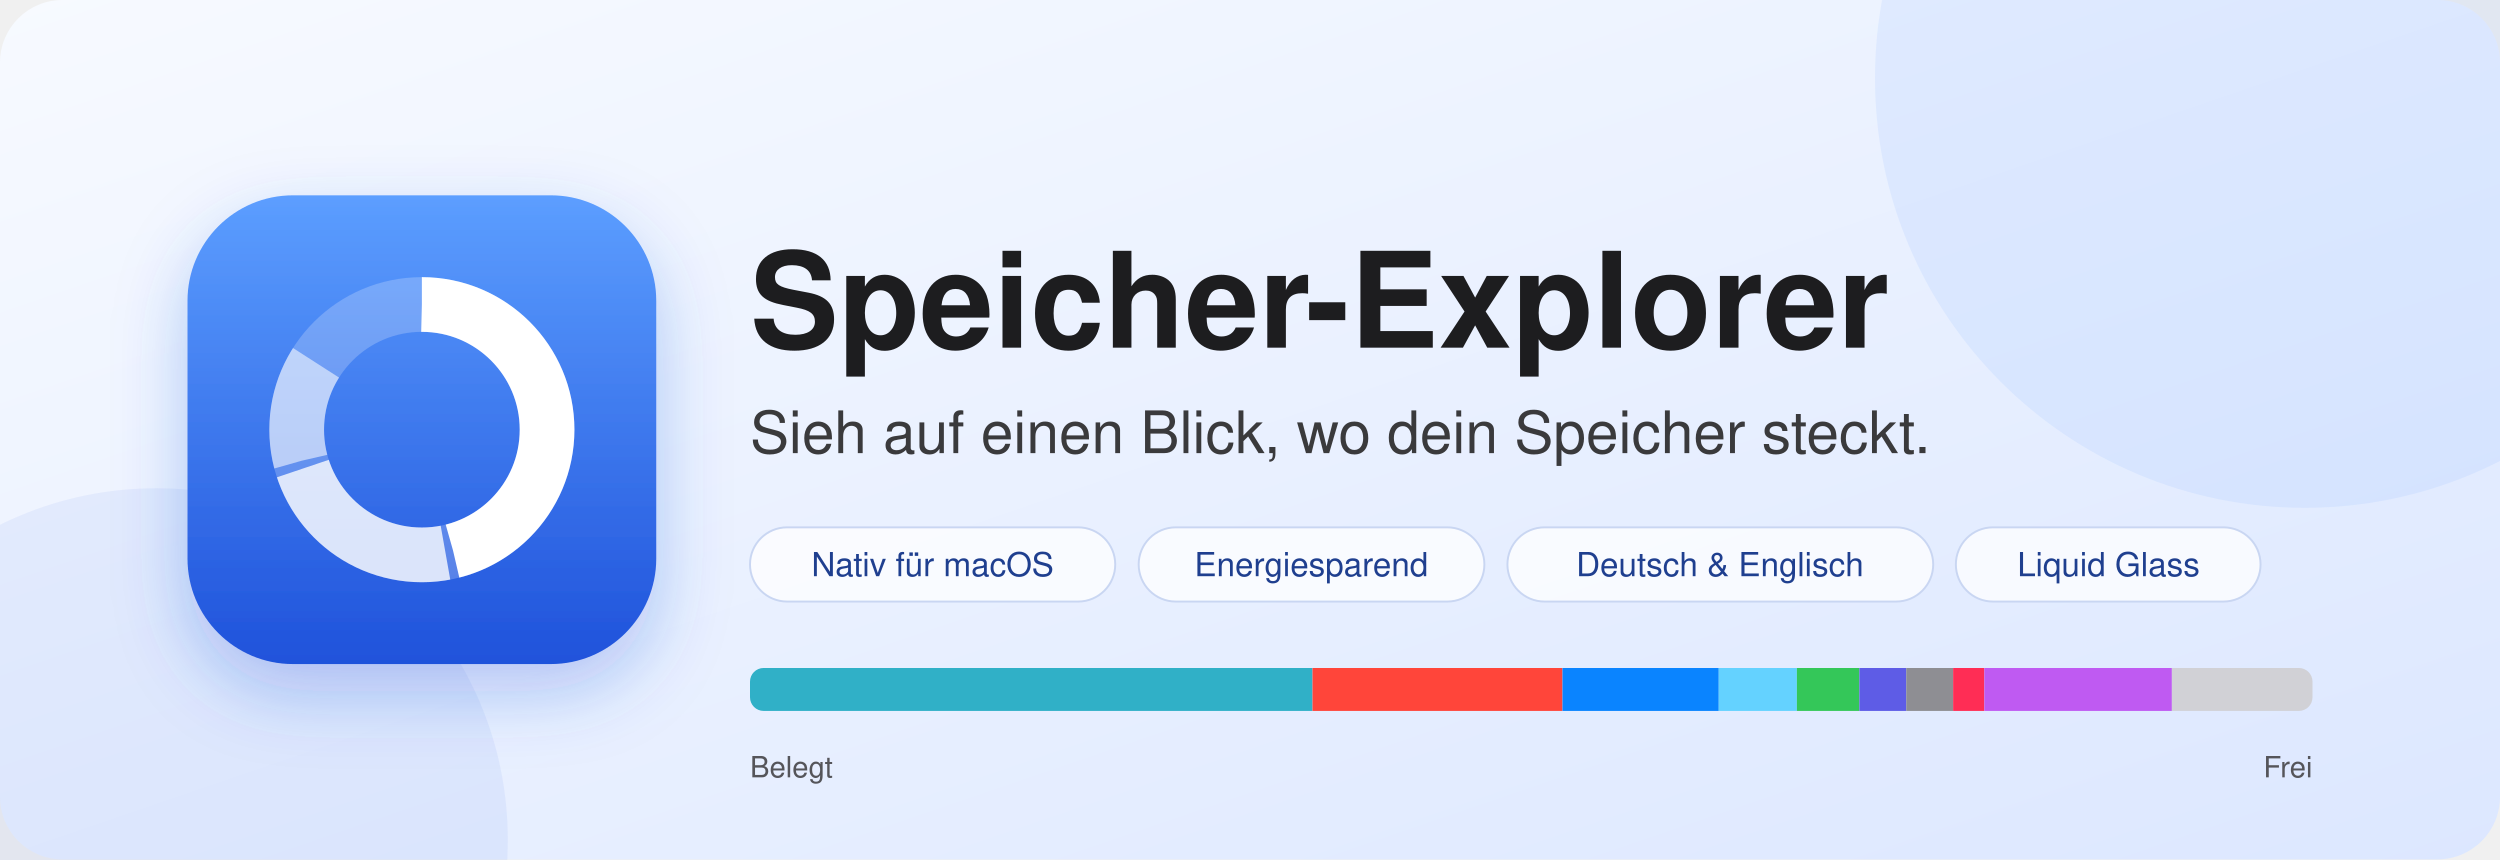
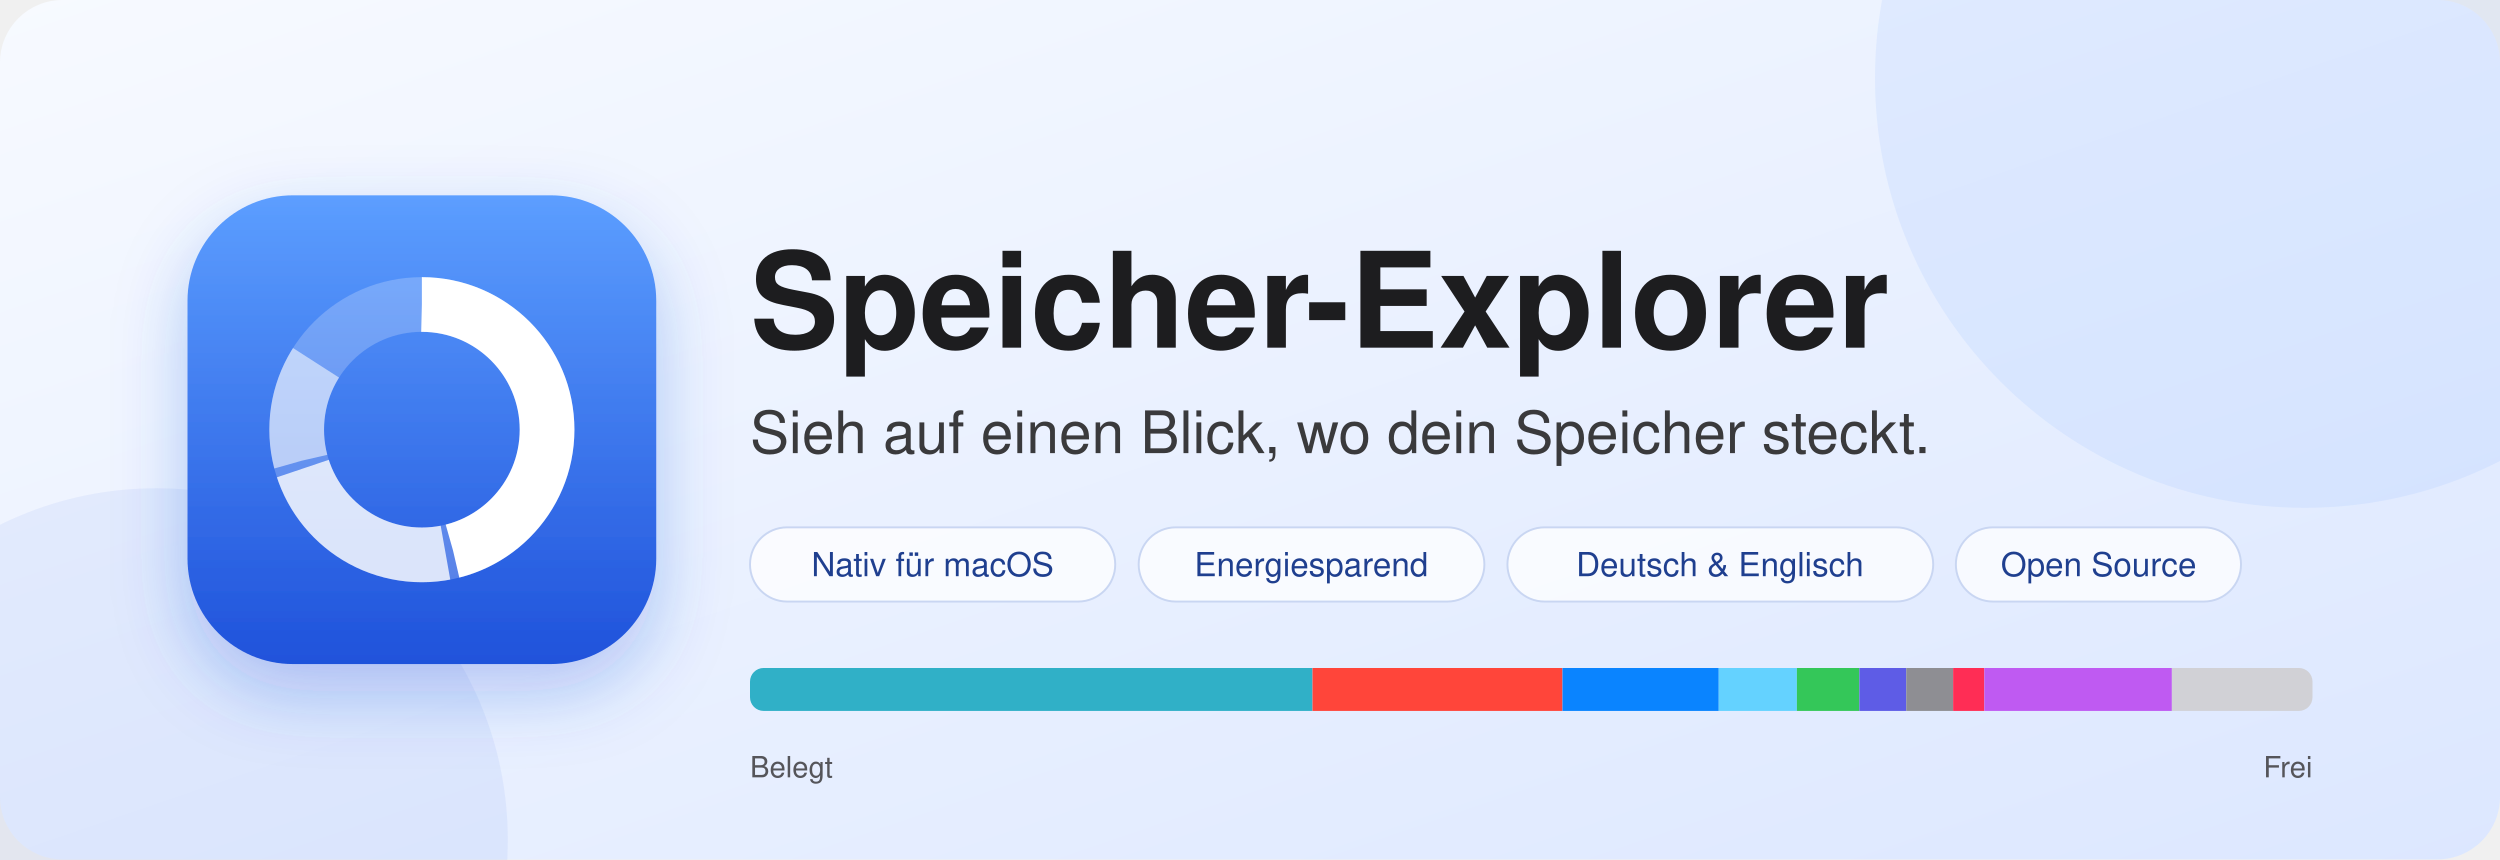
<svg xmlns="http://www.w3.org/2000/svg" width="1280" height="440" viewBox="0 0 1280 440" role="img" aria-label="Speicher-Explorer – Sieh auf einen Blick, wo dein Speicher steckt.">
  <defs>
    <linearGradient id="bg" x1="0" y1="0" x2="1" y2="1">
      <stop offset="0" stop-color="#F7FAFF" />
      <stop offset="1" stop-color="#DCE7FF" />
    </linearGradient>
    <clipPath id="barclip">
      <rect x="384" y="342" width="800" height="22" rx="7" />
    </clipPath>
    <filter id="sh" x="-20%" y="-20%" width="140%" height="150%">
      <feDropShadow dx="0" dy="14" stdDeviation="18" flood-color="#1F52DB" flood-opacity=".28" />
    </filter>
  </defs>
  <rect width="1280" height="440" rx="32" fill="url(#bg)" />
  <circle cx="1180" cy="40" r="220" fill="#5C9EFF" fill-opacity=".10" />
  <circle cx="80" cy="430" r="180" fill="#1F52DB" fill-opacity=".06" />
  <g filter="url(#sh)">
    <defs>
      <linearGradient id="hero" x1="0" y1="0" x2="0" y2="1">
        <stop offset="0" stop-color="#5C9EFF" />
        <stop offset="1" stop-color="#1F52DB" />
      </linearGradient>
    </defs>
    <rect x="96" y="100" width="240" height="240" rx="54.0" fill="url(#hero)" />
    <circle cx="216.0" cy="220.0" r="64.1" fill="none" stroke="#fff" stroke-opacity=".22" stroke-width="28.0" />
    <circle cx="216.0" cy="220.0" r="64.1" fill="none" stroke="#fff" stroke-opacity="1" stroke-width="28.0" stroke-dasharray="185.21 402.63" stroke-dashoffset="0.00" transform="rotate(-90 216.0 220.0)" />
    <circle cx="216.0" cy="220.0" r="64.1" fill="none" stroke="#fff" stroke-opacity="0.78" stroke-width="28.0" stroke-dasharray="92.60 402.63" stroke-dashoffset="-189.23" transform="rotate(-90 216.0 220.0)" />
    <circle cx="216.0" cy="220.0" r="64.1" fill="none" stroke="#fff" stroke-opacity="0.55" stroke-width="28.0" stroke-dasharray="52.34 402.63" stroke-dashoffset="-285.86" transform="rotate(-90 216.0 220.0)" />
  </g>
  <text x="384" y="178" font-family="-apple-system, BlinkMacSystemFont, 'SF Pro Display', 'SF Pro Text', 'Helvetica Neue', Helvetica, Arial, sans-serif" font-size="68" font-weight="700" fill="#1D1D1F" text-anchor="start">Speicher-Explorer</text>
  <text x="384" y="232" font-family="-apple-system, BlinkMacSystemFont, 'SF Pro Display', 'SF Pro Text', 'Helvetica Neue', Helvetica, Arial, sans-serif" font-size="30" font-weight="400" fill="#3A3A3C" text-anchor="start">Sieh auf einen Blick, wo dein Speicher steckt.</text>
  <rect x="384" y="270" width="187" height="38" rx="19" fill="#FFFFFF" fill-opacity=".75" stroke="#C9D6F2" />
  <text x="477.5" y="295" font-family="-apple-system, BlinkMacSystemFont, 'SF Pro Display', 'SF Pro Text', 'Helvetica Neue', Helvetica, Arial, sans-serif" font-size="17" font-weight="500" fill="#1F3F8F" text-anchor="middle">Nativ für macOS</text>
  <rect x="583.0" y="270" width="177" height="38" rx="19" fill="#FFFFFF" fill-opacity=".75" stroke="#C9D6F2" />
  <text x="671.4" y="295" font-family="-apple-system, BlinkMacSystemFont, 'SF Pro Display', 'SF Pro Text', 'Helvetica Neue', Helvetica, Arial, sans-serif" font-size="17" font-weight="500" fill="#1F3F8F" text-anchor="middle">Energiesparend</text>
  <rect x="771.8" y="270" width="218" height="38" rx="19" fill="#FFFFFF" fill-opacity=".75" stroke="#C9D6F2" />
  <text x="880.6" y="295" font-family="-apple-system, BlinkMacSystemFont, 'SF Pro Display', 'SF Pro Text', 'Helvetica Neue', Helvetica, Arial, sans-serif" font-size="17" font-weight="500" fill="#1F3F8F" text-anchor="middle">Deutsch &amp; Englisch</text>
-   <rect x="1001.4" y="270" width="156" height="38" rx="19" fill="#FFFFFF" fill-opacity=".75" stroke="#C9D6F2" />
-   <text x="1079.6" y="295" font-family="-apple-system, BlinkMacSystemFont, 'SF Pro Display', 'SF Pro Text', 'Helvetica Neue', Helvetica, Arial, sans-serif" font-size="17" font-weight="500" fill="#1F3F8F" text-anchor="middle">Liquid Glass</text>
+   <rect x="1001.4" y="270" width="146" height="38" rx="19" fill="#FFFFFF" fill-opacity=".75" stroke="#C9D6F2" />
+   <text x="1074.5" y="295" font-family="-apple-system, BlinkMacSystemFont, 'SF Pro Display', 'SF Pro Text', 'Helvetica Neue', Helvetica, Arial, sans-serif" font-size="17" font-weight="500" fill="#1F3F8F" text-anchor="middle">Open Source</text>
  <g clip-path="url(#barclip)">
    <rect x="384.0" y="342" width="288.0" height="22" fill="#30B0C7" />
    <rect x="672.0" y="342" width="128.0" height="22" fill="#FF453A" />
    <rect x="800.0" y="342" width="80.0" height="22" fill="#0A84FF" />
    <rect x="880.0" y="342" width="40.0" height="22" fill="#64D2FF" />
    <rect x="920.0" y="342" width="32.0" height="22" fill="#34C759" />
    <rect x="952.0" y="342" width="24.0" height="22" fill="#5E5CE6" />
    <rect x="976.0" y="342" width="24.0" height="22" fill="#8E8E93" />
    <rect x="1000.0" y="342" width="16.0" height="22" fill="#FF2D55" />
    <rect x="1016.0" y="342" width="96.0" height="22" fill="#BF5AF2" />
    <rect x="1112.0" y="342" width="72.0" height="22" fill="#D1D1D6" />
  </g>
  <text x="384" y="398" font-family="-apple-system, BlinkMacSystemFont, 'SF Pro Display', 'SF Pro Text', 'Helvetica Neue', Helvetica, Arial, sans-serif" font-size="15" font-weight="500" fill="#55555A" text-anchor="start">Belegt</text>
  <text x="1184" y="398" font-family="-apple-system, BlinkMacSystemFont, 'SF Pro Display', 'SF Pro Text', 'Helvetica Neue', Helvetica, Arial, sans-serif" font-size="15" font-weight="500" fill="#55555A" text-anchor="end">Frei</text>
</svg>
